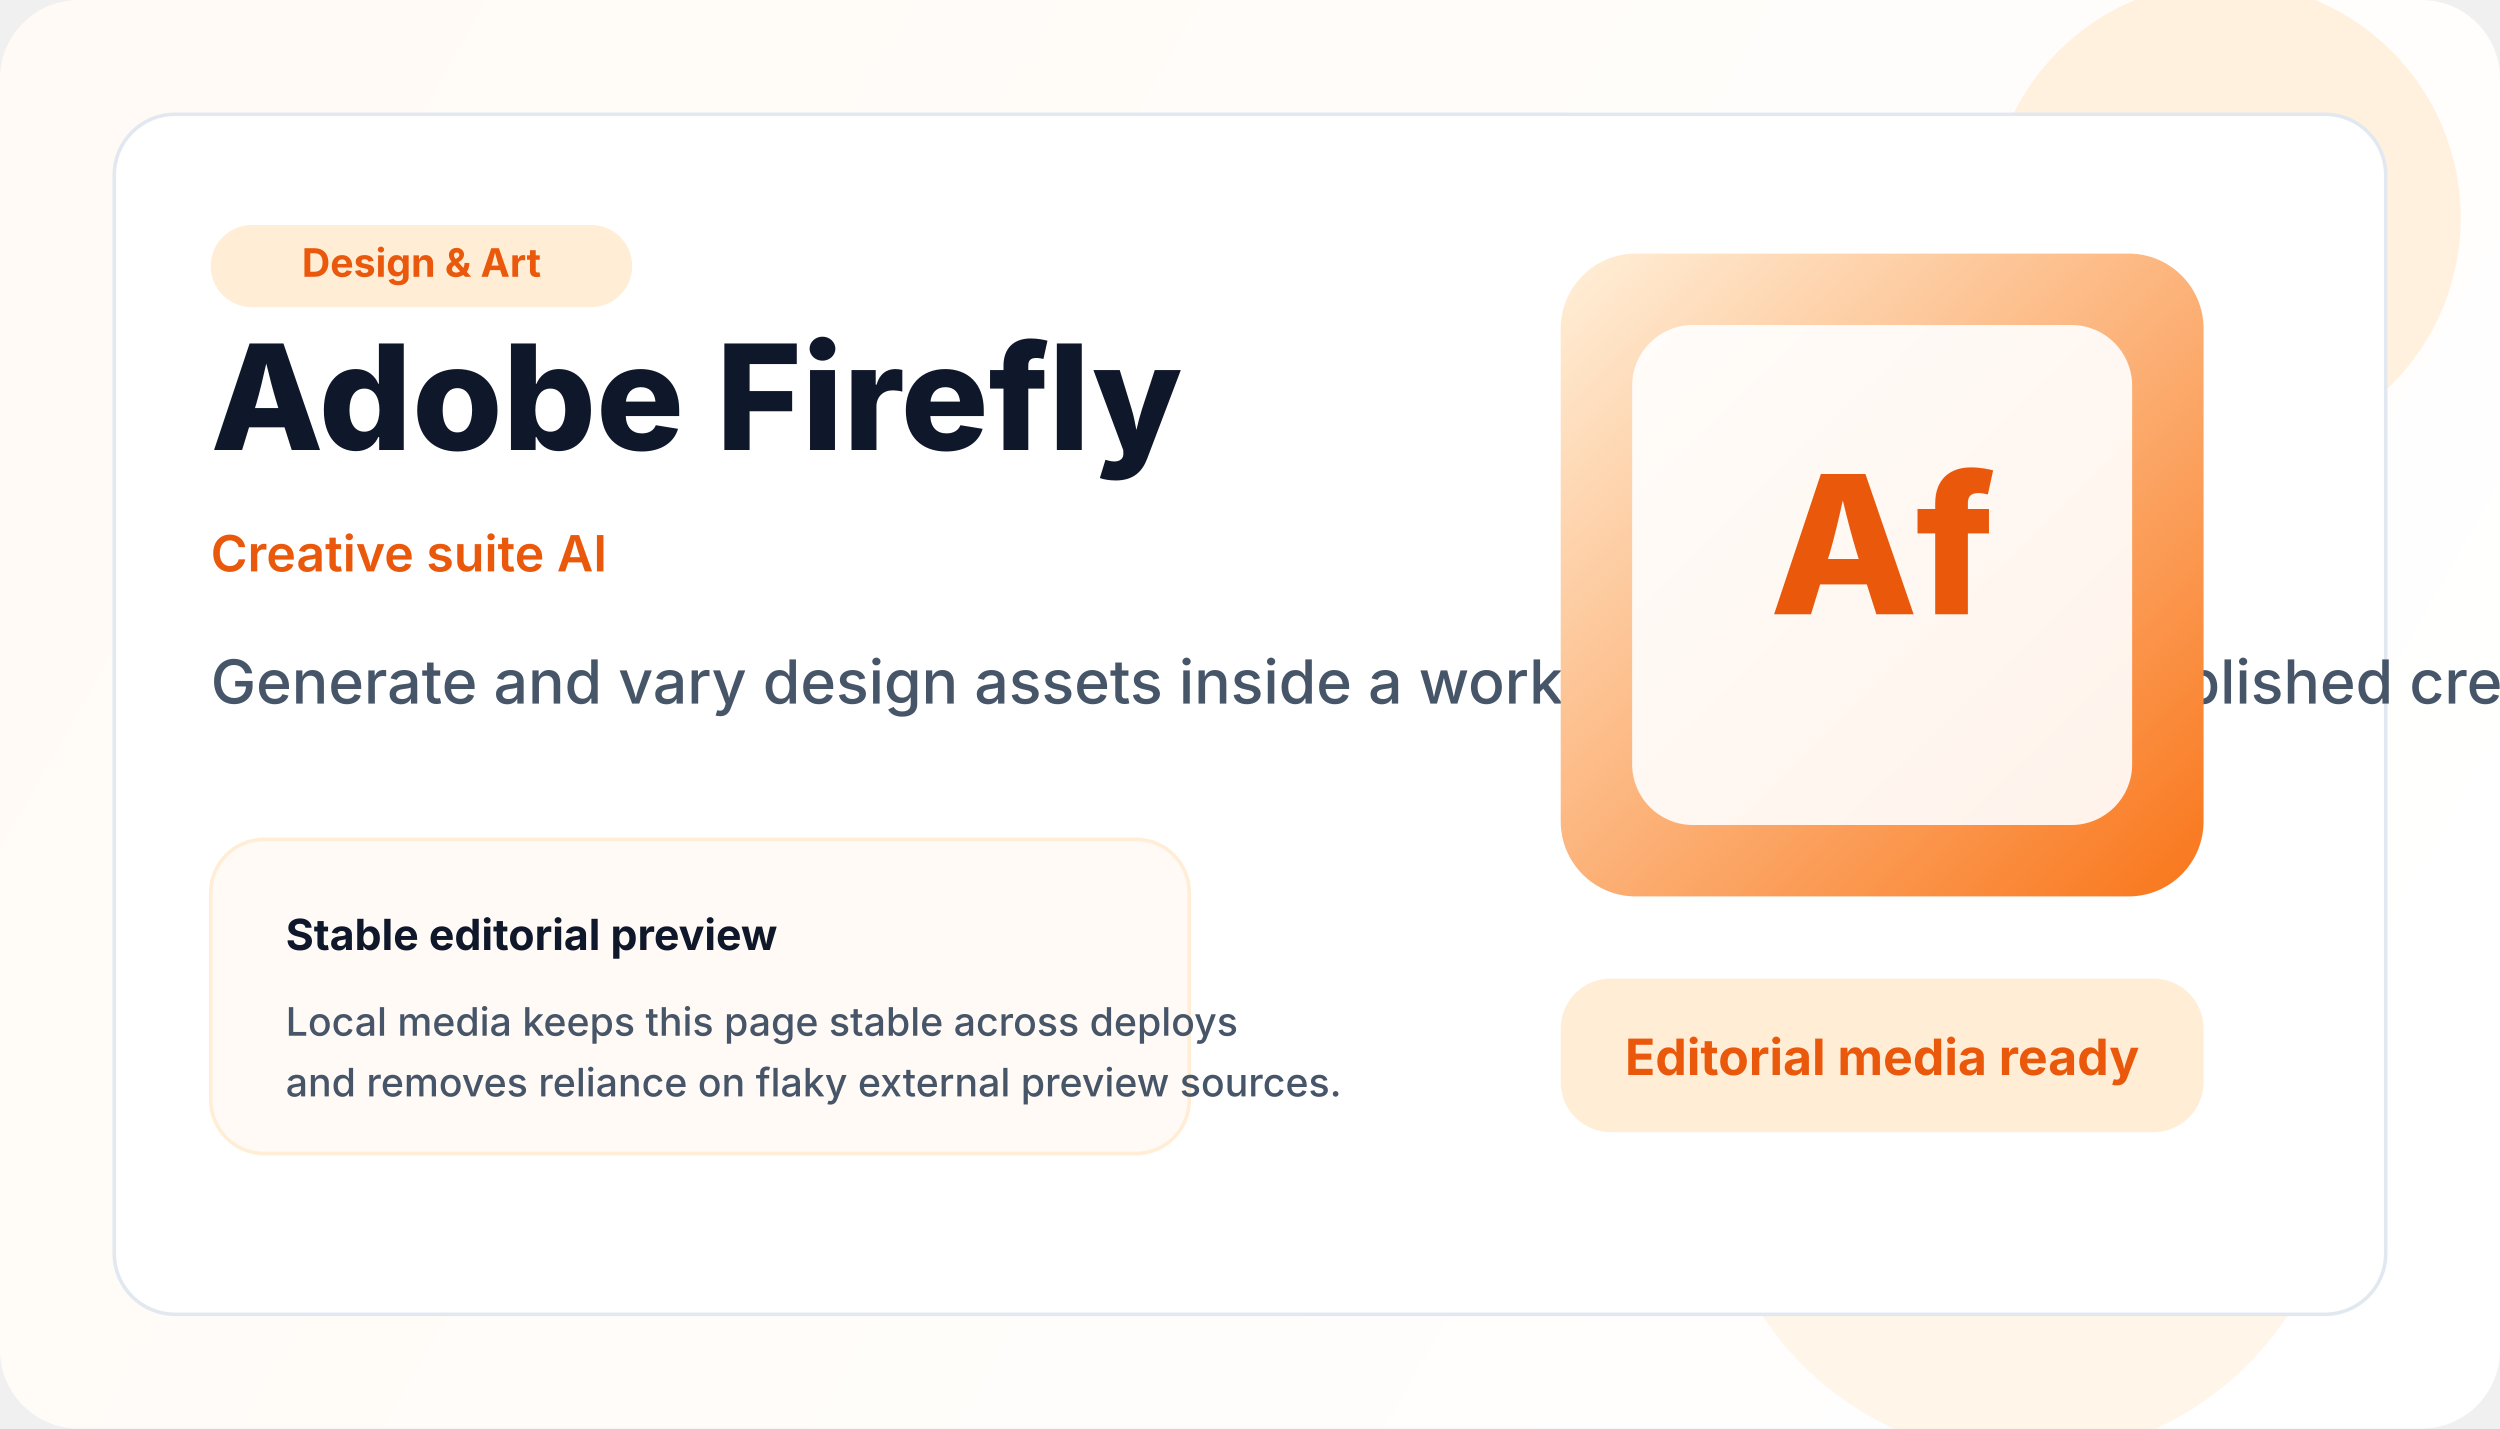
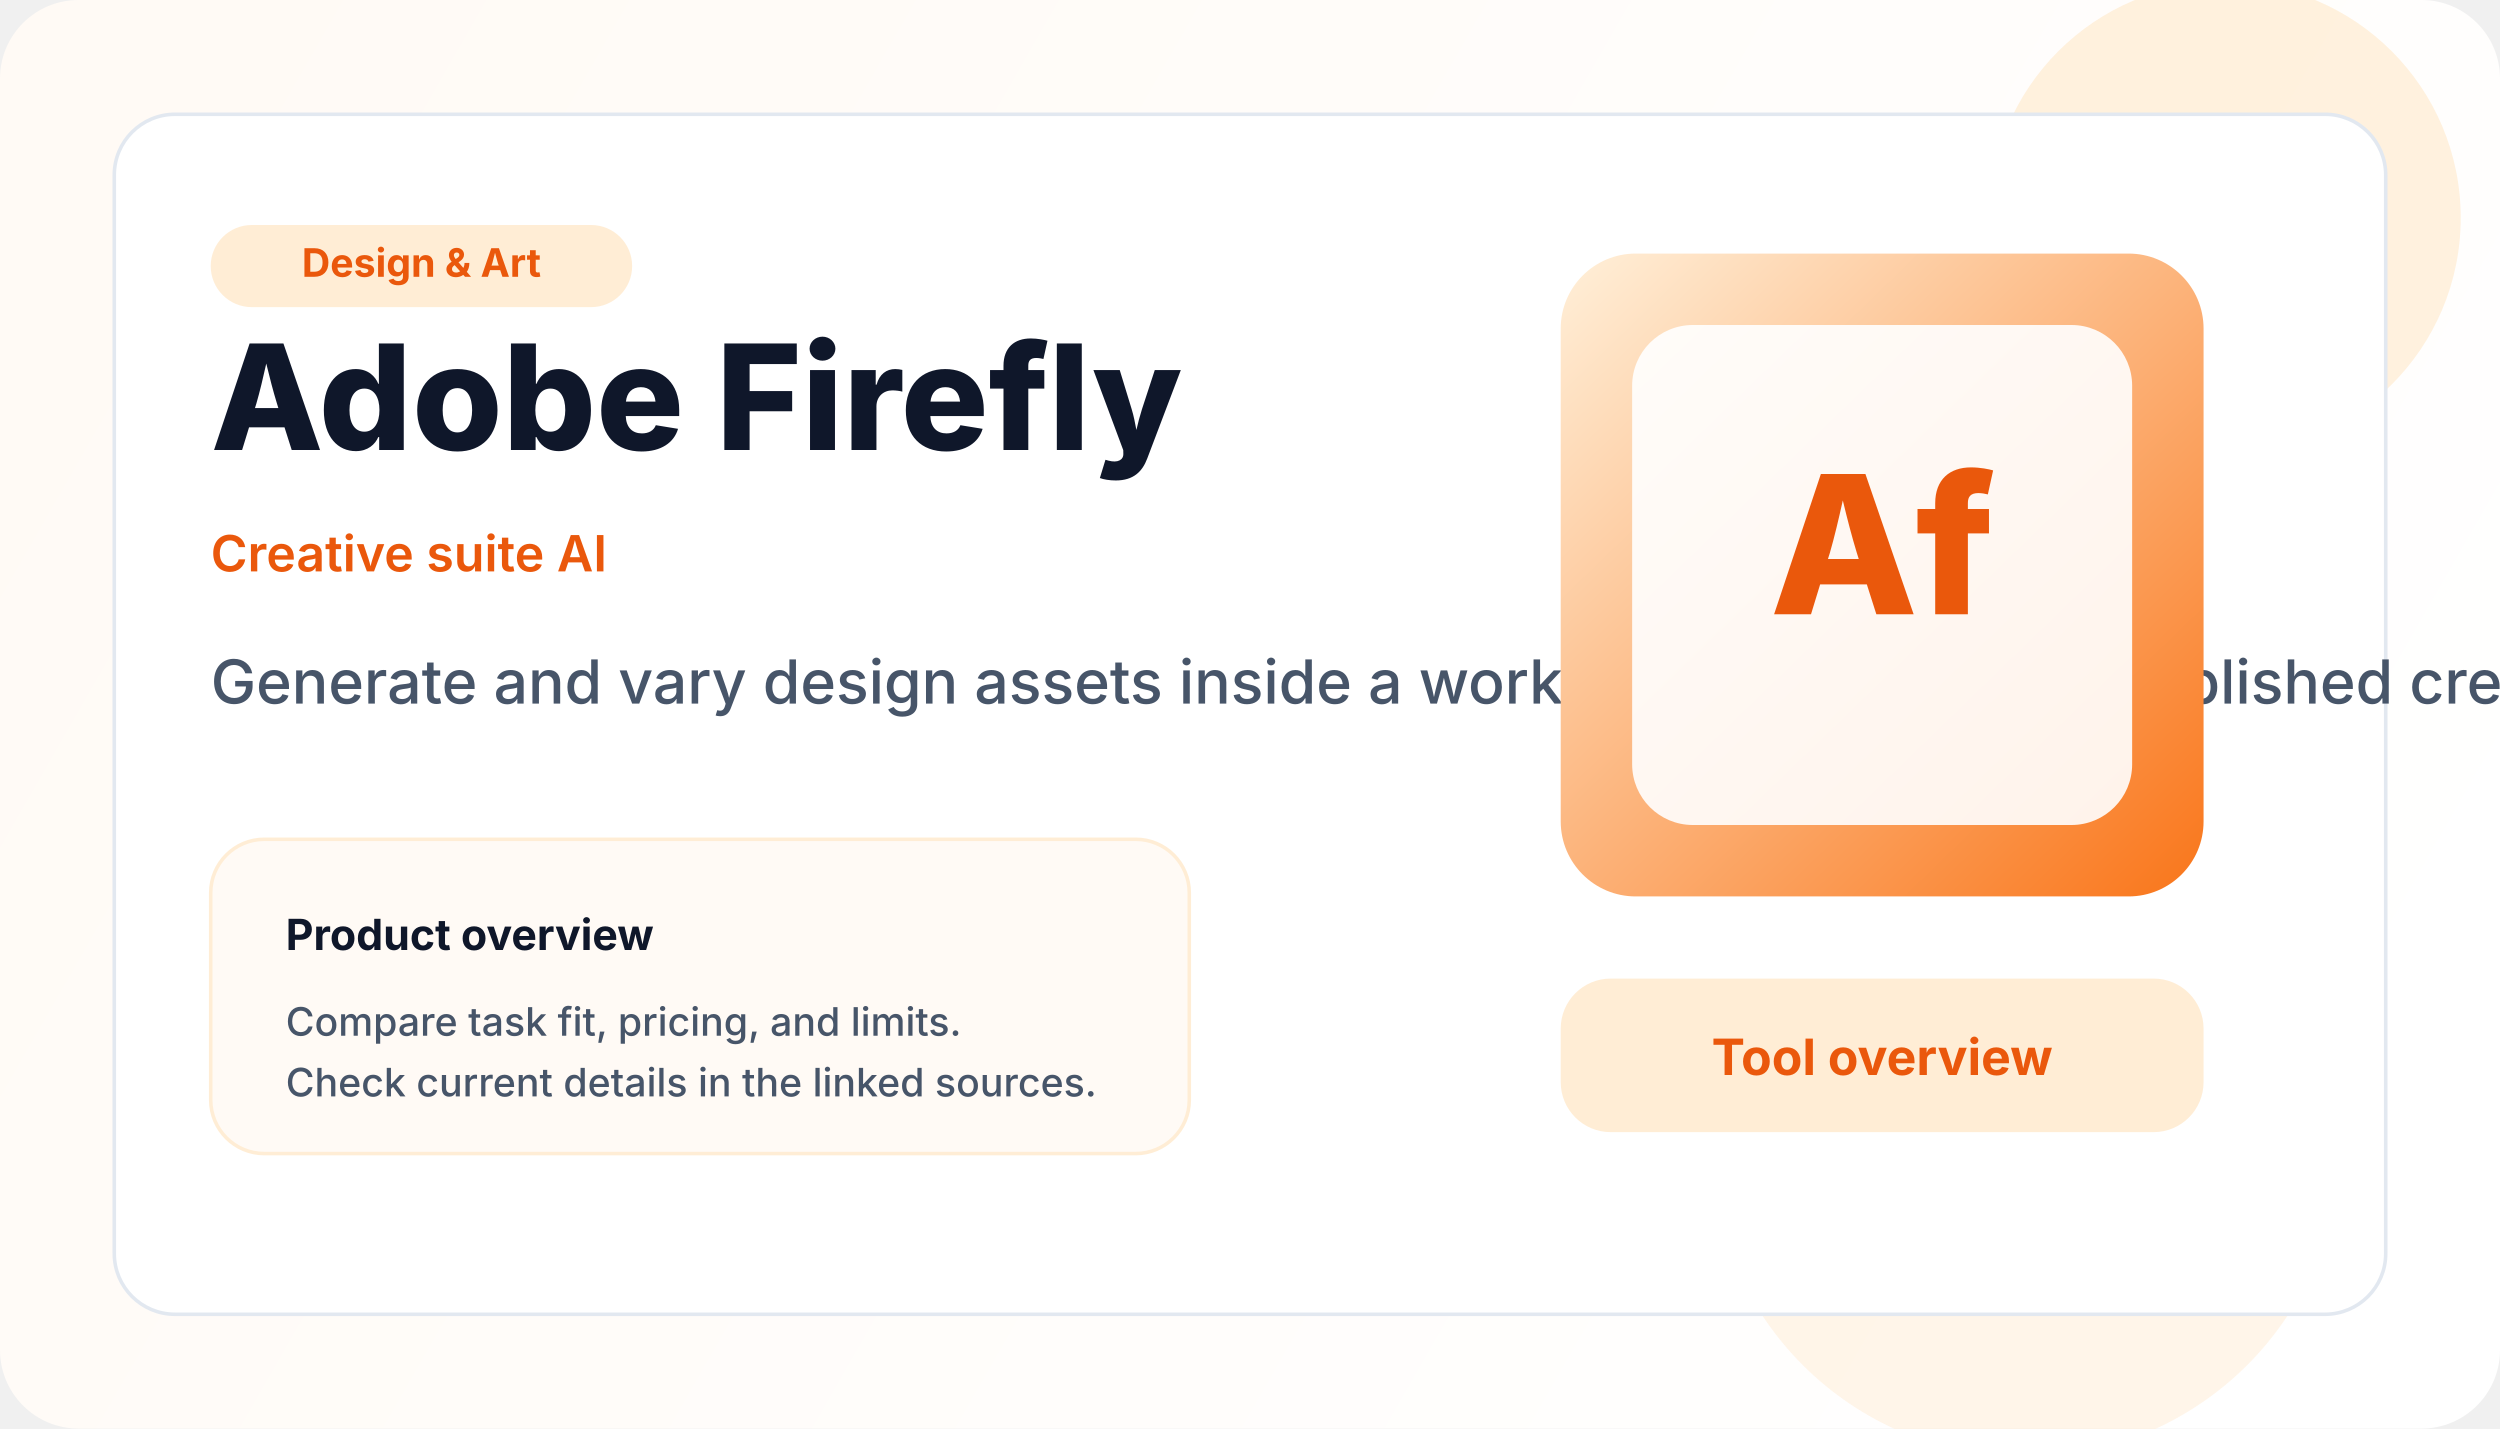
<svg xmlns="http://www.w3.org/2000/svg" width="1400" height="800" viewBox="0 0 1400 800" fill="none">
  <defs>
    <linearGradient id="canvas-adobe-firefly" x1="80" y1="56" x2="1286" y2="748" gradientUnits="userSpaceOnUse">
      <stop stop-color="#fffaf5" />
      <stop offset="1" stop-color="#ffffff" />
    </linearGradient>
    <linearGradient id="panel-adobe-firefly" x1="886" y1="148" x2="1238" y2="512" gradientUnits="userSpaceOnUse">
      <stop stop-color="#ffedd5" />
      <stop offset="1" stop-color="#f97316" />
    </linearGradient>
  </defs>
  <rect width="1400" height="800" rx="44" fill="url(#canvas-adobe-firefly)" />
  <circle cx="1246" cy="122" r="132" fill="#ffedd5" fill-opacity="0.78" />
  <circle cx="1134" cy="640" r="176" fill="#ffedd5" fill-opacity="0.52" />
  <rect x="64" y="64" width="1272" height="672" rx="34" fill="white" stroke="#e2e8f0" stroke-width="2" />
  <rect x="118" y="126" width="236" height="46" rx="23" fill="#ffedd5" />
  <text x="236" y="155" text-anchor="middle" font-family="Inter, Arial, sans-serif" font-size="22" font-weight="700" fill="#ea580c">Design &amp; Art</text>
  <text x="118" y="252" font-family="Inter, Arial, sans-serif" font-size="82" font-weight="800" fill="#0f172a">Adobe Firefly</text>
  <text x="118" y="320" font-family="Inter, Arial, sans-serif" font-size="28" font-weight="600" fill="#ea580c">Creative suite AI</text>
  <text x="118" y="394" font-family="Inter, Arial, sans-serif" font-size="34" font-weight="500" fill="#475569">Generate and vary design assets inside a workflow closer to an established creative stack.</text>
  <rect x="118" y="470" width="548" height="176" rx="30" fill="#fffaf5" stroke="#ffedd5" stroke-width="2" />
-   <text x="160" y="532" font-family="Inter, Arial, sans-serif" font-size="24" font-weight="700" fill="#0f172a">Stable editorial preview</text>
-   <text x="160" y="580" font-family="Inter, Arial, sans-serif" font-size="22" font-weight="500" fill="#475569">Local media keeps this page stable across deploys</text>
-   <text x="160" y="614" font-family="Inter, Arial, sans-serif" font-size="22" font-weight="500" fill="#475569">and removes reliance on flaky external preview sources.</text>
+   <text x="160" y="532" font-family="Inter, Arial, sans-serif" font-size="24" font-weight="700" fill="#0f172a">Product overview</text>
+   <text x="160" y="580" font-family="Inter, Arial, sans-serif" font-size="22" font-weight="500" fill="#475569">Compare task fit, pricing, and limits.</text>
+   <text x="160" y="614" font-family="Inter, Arial, sans-serif" font-size="22" font-weight="500" fill="#475569">Check current details in the linked sources.</text>
  <rect x="874" y="142" width="360" height="360" rx="42" fill="url(#panel-adobe-firefly)" />
  <rect x="914" y="182" width="280" height="280" rx="34" fill="rgba(255,255,255,0.9)" />
  <text x="1054" y="344" text-anchor="middle" font-family="Inter, Arial, sans-serif" font-size="108" font-weight="800" fill="#ea580c">Af</text>
  <rect x="874" y="548" width="360" height="86" rx="28" fill="#ffedd5" />
-   <text x="1054" y="602" text-anchor="middle" font-family="Inter, Arial, sans-serif" font-size="28" font-weight="700" fill="#ea580c">Editorial media ready</text>
+   <text x="1054" y="602" text-anchor="middle" font-family="Inter, Arial, sans-serif" font-size="28" font-weight="700" fill="#ea580c">Tool overview</text>
</svg>
